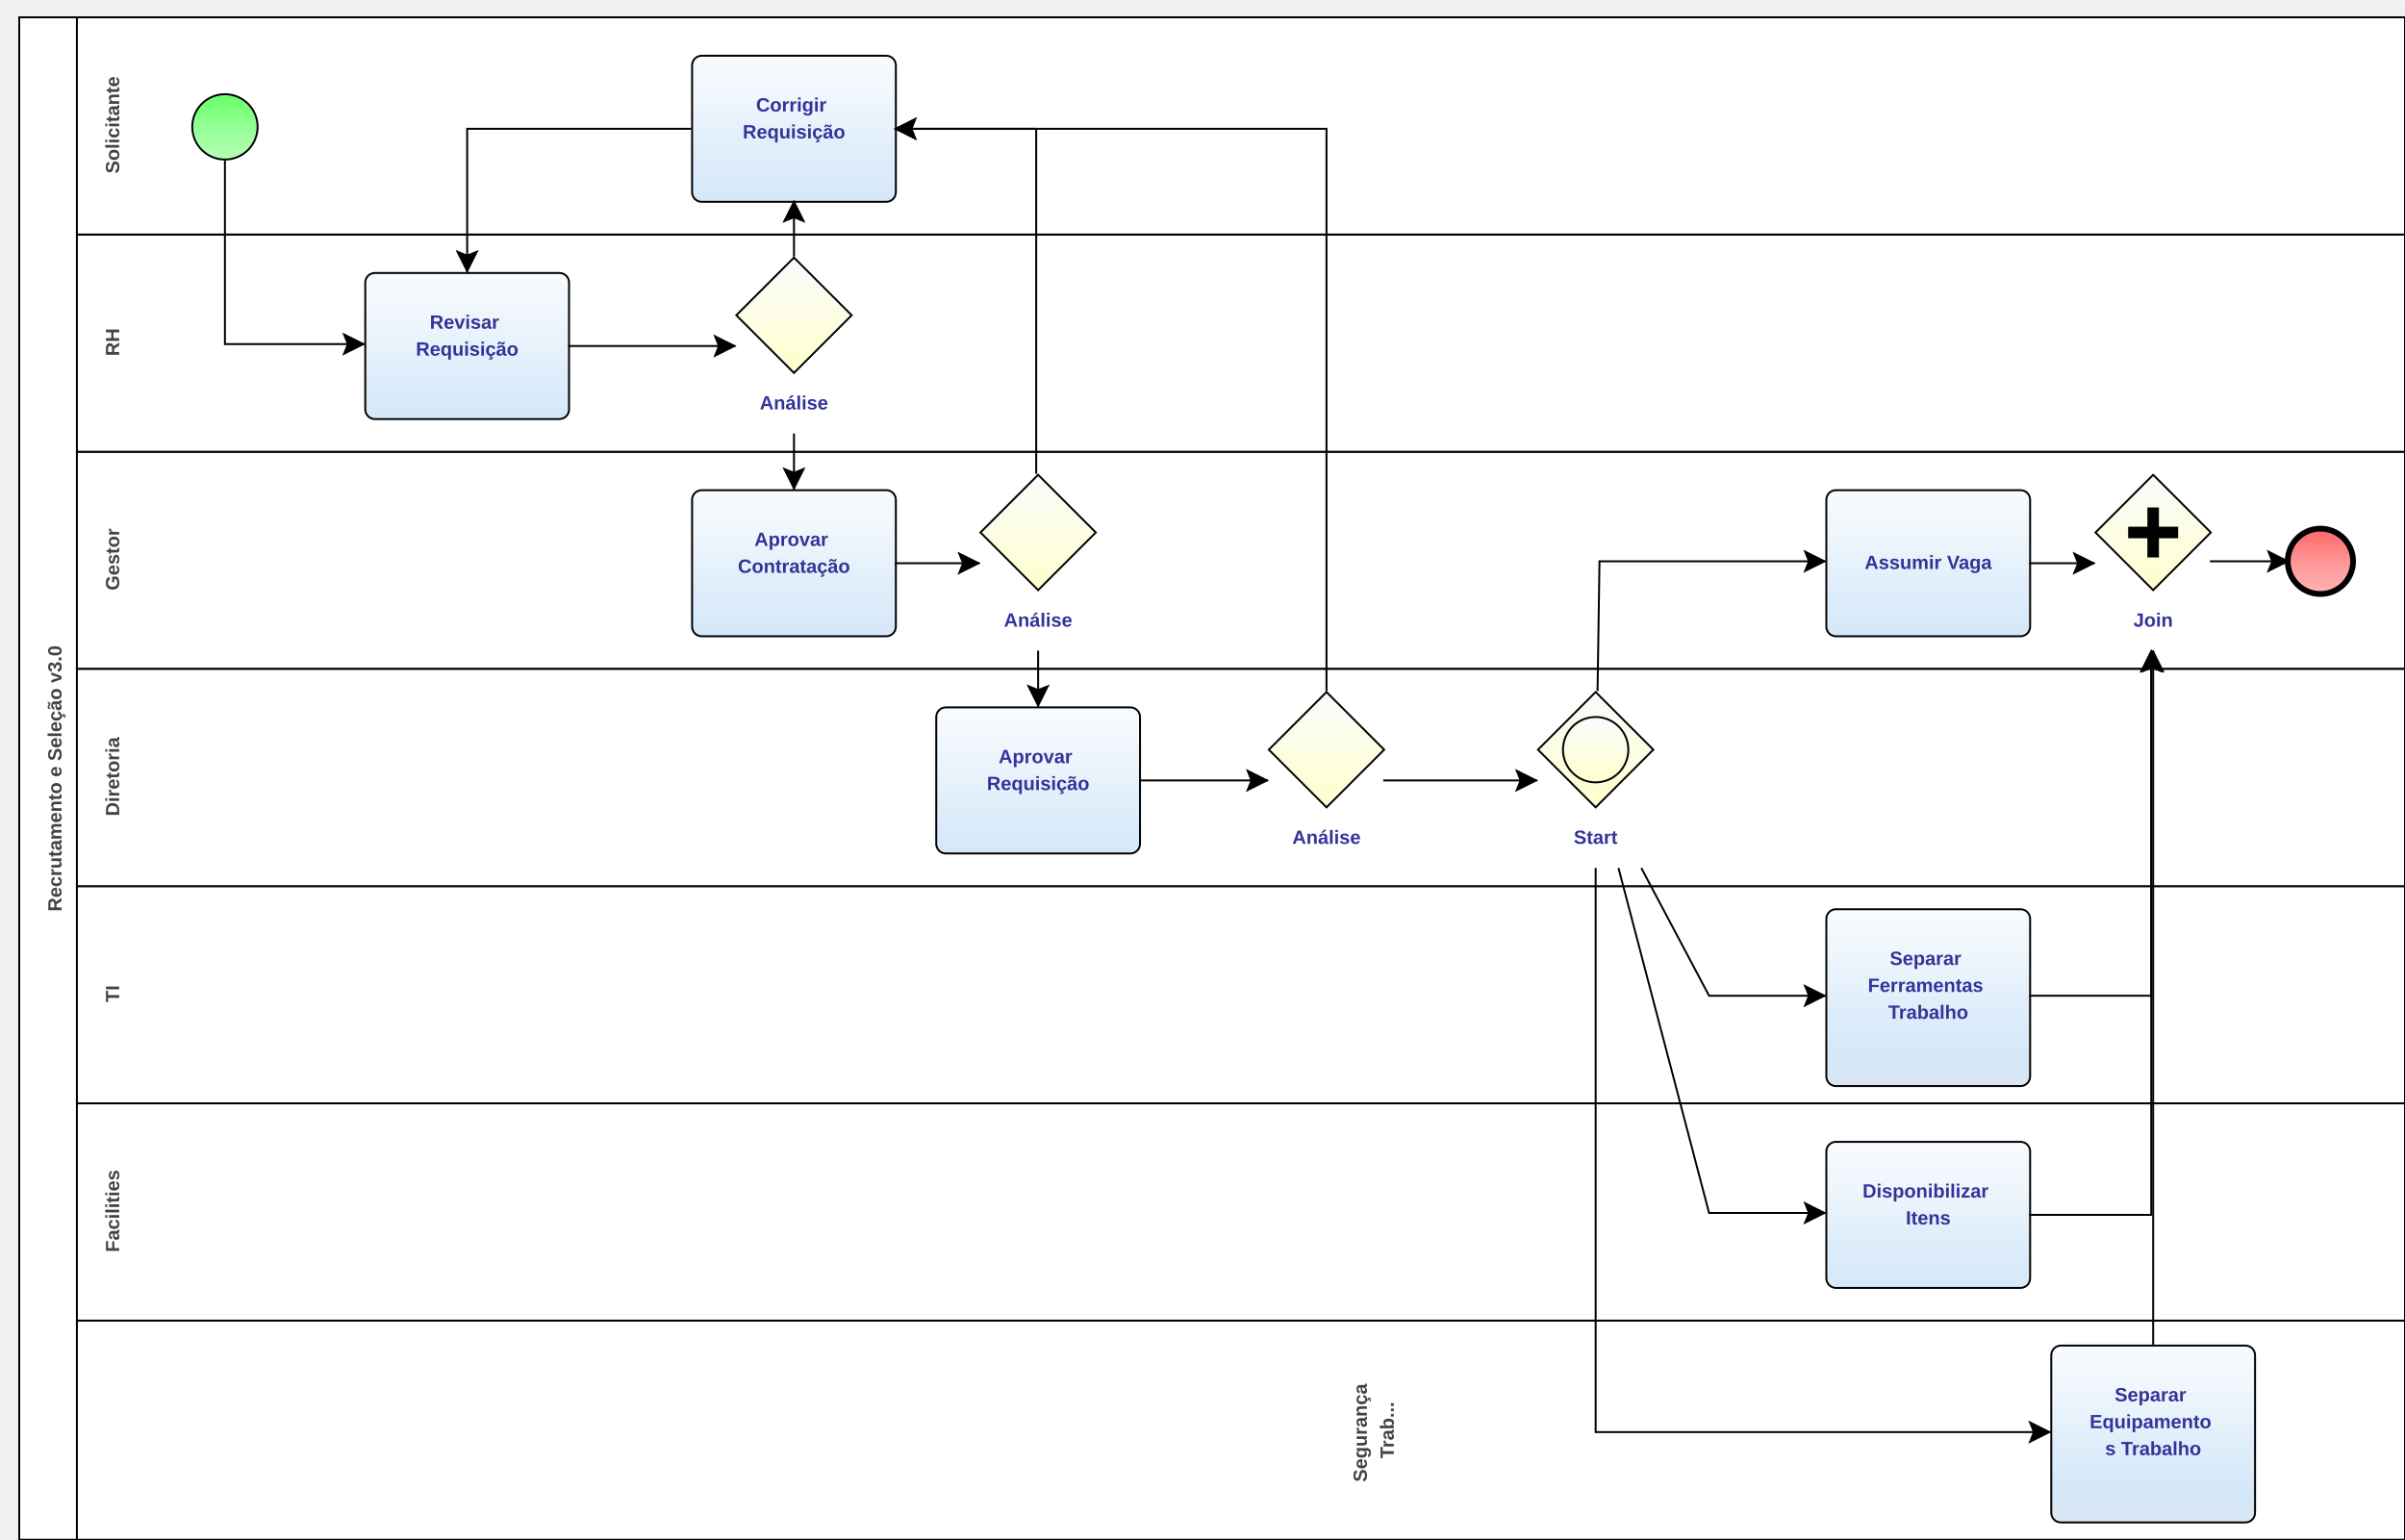
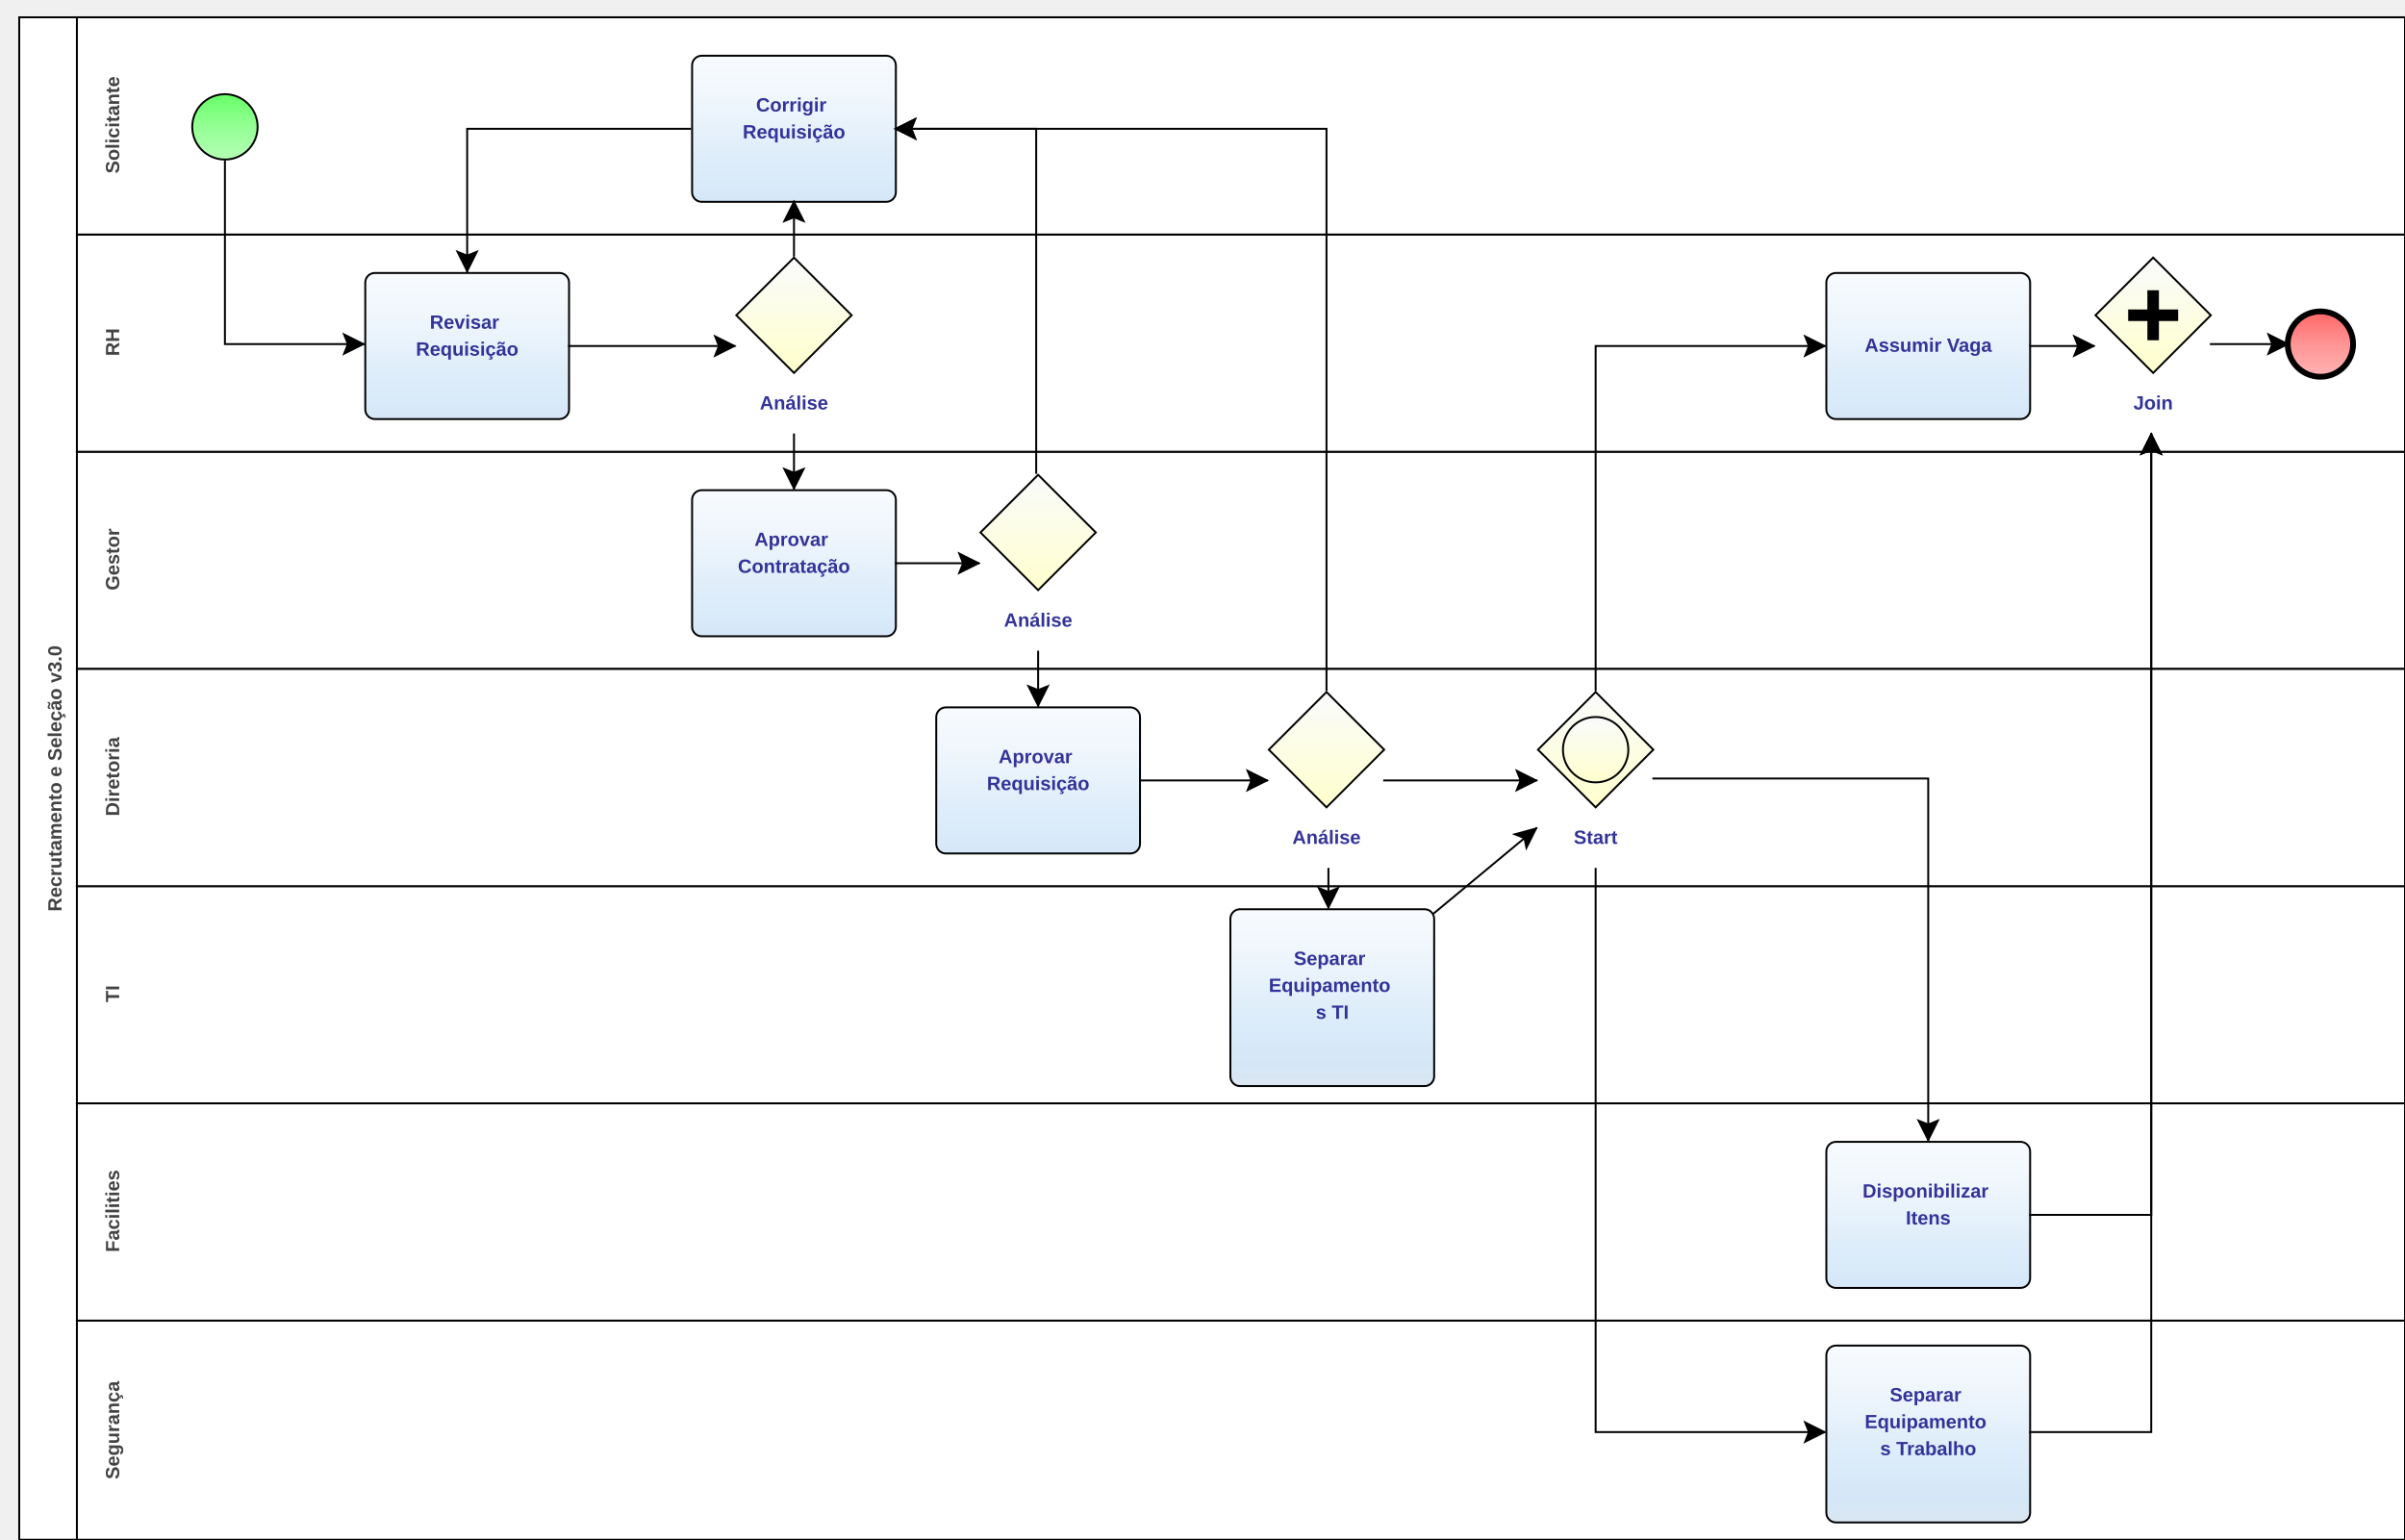
<svg xmlns="http://www.w3.org/2000/svg" xmlns:xlink="http://www.w3.org/1999/xlink" style="stroke-dasharray:none; shape-rendering:auto; font-family:'Arial'; text-rendering:auto; fill-opacity:1; color-interpolation:auto; color-rendering:auto; font-size:12; fill:black; stroke:black; image-rendering:auto; stroke-miterlimit:10; stroke-linecap:square; stroke-linejoin:miter; font-style:normal; stroke-width:1; stroke-dashoffset:0; font-weight:normal; stroke-opacity:1;" contentScriptType="text/ecmascript" preserveAspectRatio="xMidYMid meet" zoomAndPan="magnify" version="1.0" contentStyleType="text/css" xml:xlink="http://www.w3.org/1999/xlink" width="1251" height="801">
  <rect x="10" y="9" width="1241" height="792" ry="0" rx="0" style="stroke:#000000; fill:#FFFFFF" />
  <rect x="40" y="235" width="1211" height="113" ry="0" rx="0" style="stroke:#000000; fill:#FFFFFF" />
  <g componentSequence="8">
    <text x="-291" y="48" transform="rotate(270)" text-anchor="middle" style="font-weight:bold;font-size:10px;stroke:none; fill:#434343">
      <tspan dy="14" x="-291">Gestor</tspan>
    </text>
  </g>
  <rect x="40" y="687" width="1211" height="114" ry="0" rx="0" style="stroke:#000000; fill:#FFFFFF" />
  <g componentSequence="7">
-     <text x="-744" y="697" transform="rotate(270)" text-anchor="middle" style="font-weight:bold;font-size:10px;stroke:none; fill:#434343">
+     <text x="-744" y="48" transform="rotate(270)" text-anchor="middle" style="font-weight:bold;font-size:10px;stroke:none; fill:#434343">
      <tspan dy="14" x="-744">Segurança</tspan>
-       <tspan dy="14" x="-744">Trab...</tspan>
    </text>
  </g>
  <rect x="40" y="461" width="1211" height="113" ry="0" rx="0" style="stroke:#000000; fill:#FFFFFF" />
  <g componentSequence="6">
    <text x="-517" y="48" transform="rotate(270)" text-anchor="middle" style="font-weight:bold;font-size:10px;stroke:none; fill:#434343">
      <tspan dy="14" x="-517">TI</tspan>
    </text>
  </g>
  <rect x="40" y="348" width="1211" height="113" ry="0" rx="0" style="stroke:#000000; fill:#FFFFFF" />
  <g componentSequence="5">
    <text x="-404" y="48" transform="rotate(270)" text-anchor="middle" style="font-weight:bold;font-size:10px;stroke:none; fill:#434343">
      <tspan dy="14" x="-404">Diretoria</tspan>
    </text>
  </g>
  <rect x="40" y="122" width="1211" height="113" ry="0" rx="0" style="stroke:#000000; fill:#FFFFFF" />
  <g componentSequence="4">
    <text x="-178" y="48" transform="rotate(270)" text-anchor="middle" style="font-weight:bold;font-size:10px;stroke:none; fill:#434343">
      <tspan dy="14" x="-178">RH</tspan>
    </text>
  </g>
  <rect x="40" y="574" width="1211" height="113" ry="0" rx="0" style="stroke:#000000; fill:#FFFFFF" />
  <g componentSequence="3">
    <text x="-630" y="48" transform="rotate(270)" text-anchor="middle" style="font-weight:bold;font-size:10px;stroke:none; fill:#434343">
      <tspan dy="14" x="-630">Facilities</tspan>
    </text>
  </g>
  <rect x="40" y="9" width="1211" height="113" ry="0" rx="0" style="stroke:#000000; fill:#FFFFFF" />
  <g componentSequence="2">
    <text x="-65" y="48" transform="rotate(270)" text-anchor="middle" style="font-weight:bold;font-size:10px;stroke:none; fill:#434343">
      <tspan dy="14" x="-65">Solicitante</tspan>
    </text>
  </g>
  <g componentSequence="1">
    <text x="-405" y="18" transform="rotate(270)" text-anchor="middle" style="font-weight:bold;font-size:10px;stroke:none; fill:#434343">
      <tspan dy="14" x="-405">Recrutamento e Seleção v3.0</tspan>
    </text>
  </g>
  <g sequence="1">
-     <ellipse cx="117" cy="66" rx="17" ry="17" stroke-width="1" style="fill:url(#linearGradient66FF6696FF96B6FFB6_1536036122);" stroke="336633" />
+     <ellipse cx="117" cy="66" rx="17" ry="17" stroke-width="1" style="fill:url(#linearGradient66FF6696FF96B6FFB6_1713442101);" stroke="336633" />
  </g>
  <g sequence="2">
-     <rect x="950" y="255" width="106" height="76" ry="5" rx="5" style="fill:url(#linearGradientF8FBFEEDF5FCDEEDFAD4E7F8E2E5E9_1430911003);" stroke="191970" />
+     <rect x="950" y="142" width="106" height="76" ry="5" rx="5" style="fill:url(#linearGradientF8FBFEEDF5FCDEEDFAD4E7F8E2E5E9_1759969153);" stroke="191970" />
  </g>
  <g componentSequence="2">
-     <text x="1003" y="282" text-anchor="middle" style="font-weight:bold;font-size:10px;stroke:none; fill:#333399">
+     <text x="1003" y="169" text-anchor="middle" style="font-weight:bold;font-size:10px;stroke:none; fill:#333399">
      <tspan dy="14" x="1003">Assumir Vaga</tspan>
    </text>
  </g>
  <g sequence="10">
-     <rect x="950" y="473" width="106" height="92" ry="5" rx="5" style="fill:url(#linearGradientF8FBFEEDF5FCDEEDFAD4E7F8E2E5E9_1366713962);" stroke="191970" />
+     <rect x="640" y="473" width="106" height="92" ry="5" rx="5" style="fill:url(#linearGradientF8FBFEEDF5FCDEEDFAD4E7F8E2E5E9_1826186821);" stroke="191970" />
  </g>
  <g componentSequence="10">
-     <text x="1003" y="488" text-anchor="middle" style="font-weight:bold;font-size:10px;stroke:none; fill:#333399">
-       <tspan dy="14" x="1003">Separar</tspan>
-       <tspan dy="14" x="1003">Ferramentas</tspan>
-       <tspan dy="14" x="1003">Trabalho</tspan>
+     <text x="693" y="488" text-anchor="middle" style="font-weight:bold;font-size:10px;stroke:none; fill:#333399">
+       <tspan dy="14" x="693">Separar</tspan>
+       <tspan dy="14" x="693">Equipamento</tspan>
+       <tspan dy="14" x="693">s TI</tspan>
    </text>
  </g>
  <g sequence="12">
-     <polygon points=" 1090 277 1120 247 1150 277 1120 307 1090 277" style="fill:url(#linearGradientFAFBFCFFFFCC_343208480);" stroke="000000" />
-   </g>
-   <path style="fill:none; stroke-width:6; stroke:#000000;" d="M1110.0 277.0 L1130.0 277.0" />
-   <path style="fill:none; stroke-width:6; stroke:#000000;" d="M1120.0 267.0 L1120.0 287.0" />
+     <polygon points=" 1090 164 1120 134 1150 164 1120 194 1090 164" style="fill:url(#linearGradientFAFBFCFFFFCC_702281146);" stroke="000000" />
+   </g>
+   <path style="fill:none; stroke-width:6; stroke:#000000;" d="M1110.0 164.0 L1130.0 164.0" />
+   <path style="fill:none; stroke-width:6; stroke:#000000;" d="M1120.0 154.0 L1120.0 174.0" />
  <g componentSequence="12">
-     <text x="1120" y="312" text-anchor="middle" style="font-weight:bold;font-size:10px;stroke:none; fill:#333399">
+     <text x="1120" y="199" text-anchor="middle" style="font-weight:bold;font-size:10px;stroke:none; fill:#333399">
      <tspan dy="14" x="1120">Join</tspan>
    </text>
  </g>
  <g sequence="35">
-     <ellipse cx="1207" cy="292" rx="17" ry="17" stroke-width="3" style="fill:url(#linearGradientFF6666FF9696FFB6B6_1069144937);" stroke="993333" />
+     <ellipse cx="1207" cy="179" rx="17" ry="17" stroke-width="3" style="fill:url(#linearGradientFF6666FF9696FFB6B6_1207766289);" stroke="993333" />
  </g>
  <g sequence="56">
-     <rect x="950" y="594" width="106" height="76" ry="5" rx="5" style="fill:url(#linearGradientF8FBFEEDF5FCDEEDFAD4E7F8E2E5E9_631924133);" stroke="191970" />
+     <rect x="950" y="594" width="106" height="76" ry="5" rx="5" style="fill:url(#linearGradientF8FBFEEDF5FCDEEDFAD4E7F8E2E5E9_406386840);" stroke="191970" />
  </g>
  <g componentSequence="56">
    <text x="1003" y="609" text-anchor="middle" style="font-weight:bold;font-size:10px;stroke:none; fill:#333399">
      <tspan dy="14" x="1003">Disponibilizar</tspan>
      <tspan dy="14" x="1003">Itens</tspan>
    </text>
  </g>
  <g sequence="61">
-     <polygon points=" 800 390 830 360 860 390 830 420 800 390" style="fill:url(#linearGradientFAFBFCFFFFCC_1200427596);" stroke="000000" />
-   </g>
-   <ellipse cx="830" cy="390" rx="17" ry="17" stroke-width="1" style="fill:url(#linearGradientFAFBFCFFFFCC_1952124271);" stroke="000000" />
+     <polygon points=" 800 390 830 360 860 390 830 420 800 390" style="fill:url(#linearGradientFAFBFCFFFFCC_1072979604);" stroke="000000" />
+   </g>
+   <ellipse cx="830" cy="390" rx="17" ry="17" stroke-width="1" style="fill:url(#linearGradientFAFBFCFFFFCC_1240730357);" stroke="000000" />
  <g componentSequence="61">
    <text x="830" y="425" text-anchor="middle" style="font-weight:bold;font-size:10px;stroke:none; fill:#333399">
      <tspan dy="14" x="830">Start</tspan>
    </text>
  </g>
  <g sequence="68">
-     <rect x="190" y="142" width="106" height="76" ry="5" rx="5" style="fill:url(#linearGradientF8FBFEEDF5FCDEEDFAD4E7F8E2E5E9_88666654);" stroke="191970" />
+     <rect x="190" y="142" width="106" height="76" ry="5" rx="5" style="fill:url(#linearGradientF8FBFEEDF5FCDEEDFAD4E7F8E2E5E9_1716392799);" stroke="191970" />
  </g>
  <g componentSequence="68">
    <text x="243" y="157" text-anchor="middle" style="font-weight:bold;font-size:10px;stroke:none; fill:#333399">
      <tspan dy="14" x="243">Revisar</tspan>
      <tspan dy="14" x="243">Requisição</tspan>
    </text>
  </g>
  <g sequence="69">
-     <polygon points=" 383 164 413 134 443 164 413 194 383 164" style="fill:url(#linearGradientFAFBFCFFFFCC_1941518431);" stroke="000000" />
+     <polygon points=" 383 164 413 134 443 164 413 194 383 164" style="fill:url(#linearGradientFAFBFCFFFFCC_963500854);" stroke="000000" />
  </g>
  <g componentSequence="69">
    <text x="413" y="199" text-anchor="middle" style="font-weight:bold;font-size:10px;stroke:none; fill:#333399">
      <tspan dy="14" x="413">Análise</tspan>
    </text>
  </g>
  <g sequence="71">
-     <rect x="360" y="29" width="106" height="76" ry="5" rx="5" style="fill:url(#linearGradientF8FBFEEDF5FCDEEDFAD4E7F8E2E5E9_1552505622);" stroke="191970" />
+     <rect x="360" y="29" width="106" height="76" ry="5" rx="5" style="fill:url(#linearGradientF8FBFEEDF5FCDEEDFAD4E7F8E2E5E9_619721329);" stroke="191970" />
  </g>
  <g componentSequence="71">
    <text x="413" y="44" text-anchor="middle" style="font-weight:bold;font-size:10px;stroke:none; fill:#333399">
      <tspan dy="14" x="413">Corrigir</tspan>
      <tspan dy="14" x="413">Requisição</tspan>
    </text>
  </g>
  <g sequence="74">
-     <rect x="487" y="368" width="106" height="76" ry="5" rx="5" style="fill:url(#linearGradientF8FBFEEDF5FCDEEDFAD4E7F8E2E5E9_1880429981);" stroke="191970" />
+     <rect x="487" y="368" width="106" height="76" ry="5" rx="5" style="fill:url(#linearGradientF8FBFEEDF5FCDEEDFAD4E7F8E2E5E9_1304049592);" stroke="191970" />
  </g>
  <g componentSequence="74">
    <text x="540" y="383" text-anchor="middle" style="font-weight:bold;font-size:10px;stroke:none; fill:#333399">
      <tspan dy="14" x="540">Aprovar</tspan>
      <tspan dy="14" x="540">Requisição</tspan>
    </text>
  </g>
  <g sequence="82">
-     <polygon points=" 660 390 690 360 720 390 690 420 660 390" style="fill:url(#linearGradientFAFBFCFFFFCC_848286083);" stroke="000000" />
+     <polygon points=" 660 390 690 360 720 390 690 420 660 390" style="fill:url(#linearGradientFAFBFCFFFFCC_1534595515);" stroke="000000" />
  </g>
  <g componentSequence="82">
    <text x="690" y="425" text-anchor="middle" style="font-weight:bold;font-size:10px;stroke:none; fill:#333399">
      <tspan dy="14" x="690">Análise</tspan>
    </text>
  </g>
  <g sequence="91">
-     <rect x="1067" y="700" width="106" height="92" ry="5" rx="5" style="fill:url(#linearGradientF8FBFEEDF5FCDEEDFAD4E7F8E2E5E9_139361357);" stroke="191970" />
+     <rect x="950" y="700" width="106" height="92" ry="5" rx="5" style="fill:url(#linearGradientF8FBFEEDF5FCDEEDFAD4E7F8E2E5E9_203150729);" stroke="191970" />
  </g>
  <g componentSequence="91">
-     <text x="1120" y="715" text-anchor="middle" style="font-weight:bold;font-size:10px;stroke:none; fill:#333399">
-       <tspan dy="14" x="1120">Separar</tspan>
-       <tspan dy="14" x="1120">Equipamento</tspan>
-       <tspan dy="14" x="1120">s Trabalho</tspan>
+     <text x="1003" y="715" text-anchor="middle" style="font-weight:bold;font-size:10px;stroke:none; fill:#333399">
+       <tspan dy="14" x="1003">Separar</tspan>
+       <tspan dy="14" x="1003">Equipamento</tspan>
+       <tspan dy="14" x="1003">s Trabalho</tspan>
    </text>
  </g>
  <g sequence="95">
-     <rect x="360" y="255" width="106" height="76" ry="5" rx="5" style="fill:url(#linearGradientF8FBFEEDF5FCDEEDFAD4E7F8E2E5E9_503957433);" stroke="191970" />
+     <rect x="360" y="255" width="106" height="76" ry="5" rx="5" style="fill:url(#linearGradientF8FBFEEDF5FCDEEDFAD4E7F8E2E5E9_702352833);" stroke="191970" />
  </g>
  <g componentSequence="95">
    <text x="413" y="270" text-anchor="middle" style="font-weight:bold;font-size:10px;stroke:none; fill:#333399">
      <tspan dy="14" x="413">Aprovar</tspan>
      <tspan dy="14" x="413">Contratação</tspan>
    </text>
  </g>
  <g sequence="98">
-     <polygon points=" 510 277 540 247 570 277 540 307 510 277" style="fill:url(#linearGradientFAFBFCFFFFCC_1189642264);" stroke="000000" />
+     <polygon points=" 510 277 540 247 570 277 540 307 510 277" style="fill:url(#linearGradientFAFBFCFFFFCC_902228149);" stroke="000000" />
  </g>
  <g componentSequence="98">
    <text x="540" y="312" text-anchor="middle" style="font-weight:bold;font-size:10px;stroke:none; fill:#333399">
      <tspan dy="14" x="540">Análise</tspan>
    </text>
  </g>
-   <g componentSequence="14">
-     <text x="1129" y="460" style="font-size:10px;font-weight:none;stroke:none; fill:#333399" text-anchor="left" />
-   </g>
  <g componentSequence="58">
-     <text x="1129" y="517" style="font-size:10px;font-weight:none;stroke:none; fill:#333399" text-anchor="left" />
-   </g>
-   <g componentSequence="64">
-     <text x="896" y="512" style="font-size:10px;font-weight:none;stroke:none; fill:#333399" text-anchor="left" />
+     <text x="1129" y="461" style="font-size:10px;font-weight:none;stroke:none; fill:#333399" text-anchor="left" />
  </g>
  <g componentSequence="65">
-     <text x="883" y="571" style="font-size:10px;font-weight:none;stroke:none; fill:#333399" text-anchor="left" />
+     <text x="1013" y="428" style="font-size:10px;font-weight:none;stroke:none; fill:#333399" text-anchor="left" />
  </g>
  <g componentSequence="70">
    <text x="349" y="180" style="font-size:10px;font-weight:none;stroke:none; fill:#333399" text-anchor="left" />
  </g>
  <g componentSequence="83">
    <text x="636" y="406" style="font-size:10px;font-weight:none;stroke:none; fill:#333399" text-anchor="left" />
  </g>
  <g componentSequence="85">
    <text x="700" y="101" style="font-size:10px;font-weight:none;stroke:none; fill:#333399" text-anchor="left" />
  </g>
  <g componentSequence="86">
    <text x="770" y="406" style="font-size:10px;font-weight:none;stroke:none; fill:#333399" text-anchor="left" />
  </g>
  <g componentSequence="87">
-     <text x="867" y="292" style="font-size:10px;font-weight:none;stroke:none; fill:#333399" text-anchor="left" />
+     <text x="840" y="210" style="font-size:10px;font-weight:none;stroke:none; fill:#333399" text-anchor="left" />
  </g>
  <g componentSequence="88">
-     <text x="1180" y="292" style="font-size:10px;font-weight:none;stroke:none; fill:#333399" text-anchor="left" />
+     <text x="1180" y="179" style="font-size:10px;font-weight:none;stroke:none; fill:#333399" text-anchor="left" />
  </g>
  <g componentSequence="89">
-     <text x="1083" y="293" style="font-size:10px;font-weight:none;stroke:none; fill:#333399" text-anchor="left" />
+     <text x="1083" y="180" style="font-size:10px;font-weight:none;stroke:none; fill:#333399" text-anchor="left" />
  </g>
  <g componentSequence="92">
-     <text x="840" y="717" style="font-size:10px;font-weight:none;stroke:none; fill:#333399" text-anchor="left" />
+     <text x="840" y="658" style="font-size:10px;font-weight:none;stroke:none; fill:#333399" text-anchor="left" />
  </g>
  <g componentSequence="93">
-     <text x="1130" y="519" style="font-size:10px;font-weight:none;stroke:none; fill:#333399" text-anchor="left" />
+     <text x="1129" y="517" style="font-size:10px;font-weight:none;stroke:none; fill:#333399" text-anchor="left" />
  </g>
  <g componentSequence="99">
    <text x="498" y="293" style="font-size:10px;font-weight:none;stroke:none; fill:#333399" text-anchor="left" />
  </g>
  <g componentSequence="100">
    <text x="127" y="168" style="font-size:10px;font-weight:none;stroke:none; fill:#333399" text-anchor="left" />
  </g>
  <g componentSequence="101">
    <text x="423" y="119" style="font-size:10px;font-weight:none;stroke:none; fill:#333399" text-anchor="left" />
  </g>
  <g componentSequence="102">
    <text x="274" y="67" style="font-size:10px;font-weight:none;stroke:none; fill:#333399" text-anchor="left" />
  </g>
  <g componentSequence="103">
    <text x="423" y="240" style="font-size:10px;font-weight:none;stroke:none; fill:#333399" text-anchor="left" />
  </g>
  <g componentSequence="104">
    <text x="550" y="353" style="font-size:10px;font-weight:none;stroke:none; fill:#333399" text-anchor="left" />
  </g>
  <g componentSequence="105">
    <text x="549" y="120" style="font-size:10px;font-weight:none;stroke:none; fill:#333399" text-anchor="left" />
  </g>
+   <g componentSequence="106">
+     <text x="701" y="462" style="font-size:10px;font-weight:none;stroke:none; fill:#333399" text-anchor="left" />
+   </g>
+   <g componentSequence="107">
+     <text x="783" y="453" style="font-size:10px;font-weight:none;stroke:none; fill:#333399" text-anchor="left" />
+   </g>
  <path style="fill:none; stroke:#000000;stroke-width:1" d="M117.0 84.0 L117.0 179.0 L189.0 179.0" />
  <polygon style="fill:#000000; stroke:#000000;" points=" 179 174 189 179 179 184 181 179" />
-   <path style="fill:none; stroke:#000000;stroke-width:1" d="M1056.0 293.0 L1089.0 293.0" />
-   <polygon style="fill:#000000; stroke:#000000;" points=" 1079 288 1089 293 1079 298 1081 293" />
-   <path style="fill:none; stroke:#000000;stroke-width:1" d="M831.0 359.0 L832.0 292.0 L949.0 292.0" />
-   <polygon style="fill:#000000; stroke:#000000;" points=" 939 287 949 292 939 297 941 292" />
-   <path style="fill:none; stroke:#000000;stroke-width:1" d="M1056.0 518.0 L1119.0 518.0 L1119.0 339.0" />
-   <polygon style="fill:#000000; stroke:#000000;" points=" 1114 349 1119 339 1124 349 1119 347" />
-   <path style="fill:none; stroke:#000000;stroke-width:1" d="M854.0 452.0 L889.0 518.0 L949.0 518.0" />
-   <polygon style="fill:#000000; stroke:#000000;" points=" 939 513 949 518 939 523 941 518" />
-   <path style="fill:none; stroke:#000000;stroke-width:1" d="M1150.0 292.0 L1190.0 292.0" />
-   <polygon style="fill:#000000; stroke:#000000;" points=" 1180 287 1190 292 1180 297 1182 292" />
-   <path style="fill:none; stroke:#000000;stroke-width:1" d="M1056.0 632.0 L1119.0 632.0 L1119.0 339.0" />
-   <polygon style="fill:#000000; stroke:#000000;" points=" 1114 349 1119 339 1124 349 1119 347" />
-   <path style="fill:none; stroke:#000000;stroke-width:1" d="M1120.0 699.0 L1120.0 339.0" />
-   <polygon style="fill:#000000; stroke:#000000;" points=" 1115 349 1120 339 1125 349 1120 347" />
-   <path style="fill:none; stroke:#000000;stroke-width:1" d="M842.0 452.0 L889.0 631.0 L949.0 631.0" />
-   <polygon style="fill:#000000; stroke:#000000;" points=" 939 626 949 631 939 636 941 631" />
-   <path style="fill:none; stroke:#000000;stroke-width:1" d="M830.0 452.0 L830.0 745.0 L1066.0 745.0" />
-   <polygon style="fill:#000000; stroke:#000000;" points=" 1056 740 1066 745 1056 750 1058 745" />
+   <path style="fill:none; stroke:#000000;stroke-width:1" d="M1056.0 180.0 L1089.0 180.0" />
+   <polygon style="fill:#000000; stroke:#000000;" points=" 1079 175 1089 180 1079 185 1081 180" />
+   <path style="fill:none; stroke:#000000;stroke-width:1" d="M830.0 359.0 L830.0 180.0 L949.0 180.0" />
+   <polygon style="fill:#000000; stroke:#000000;" points=" 939 175 949 180 939 185 941 180" />
+   <path style="fill:none; stroke:#000000;stroke-width:1" d="M1150.0 179.0 L1190.0 179.0" />
+   <polygon style="fill:#000000; stroke:#000000;" points=" 1180 174 1190 179 1180 184 1182 179" />
+   <path style="fill:none; stroke:#000000;stroke-width:1" d="M1056.0 632.0 L1119.0 632.0 L1119.0 226.0" />
+   <polygon style="fill:#000000; stroke:#000000;" points=" 1114 236 1119 226 1124 236 1119 234" />
+   <path style="fill:none; stroke:#000000;stroke-width:1" d="M1056.0 745.0 L1119.0 745.0 L1119.0 226.0" />
+   <polygon style="fill:#000000; stroke:#000000;" points=" 1114 236 1119 226 1124 236 1119 234" />
+   <path style="fill:none; stroke:#000000;stroke-width:1" d="M860.0 405.0 L1003.0 405.0 L1003.0 593.0" />
+   <polygon style="fill:#000000; stroke:#000000;" points=" 1008 583 1003 593 998 583 1003 585" />
+   <path style="fill:none; stroke:#000000;stroke-width:1" d="M830.0 452.0 L830.0 745.0 L949.0 745.0" />
+   <polygon style="fill:#000000; stroke:#000000;" points=" 939 740 949 745 939 750 941 745" />
  <path style="fill:none; stroke:#000000;stroke-width:1" d="M720.0 406.0 L799.0 406.0" />
  <polygon style="fill:#000000; stroke:#000000;" points=" 789 401 799 406 789 411 791 406" />
  <path style="fill:none; stroke:#000000;stroke-width:1" d="M296.0 180.0 L382.0 180.0" />
  <polygon style="fill:#000000; stroke:#000000;" points=" 372 175 382 180 372 185 374 180" />
  <path style="fill:none; stroke:#000000;stroke-width:1" d="M359.0 67.0 L243.0 67.0 L243.0 141.0" />
  <polygon style="fill:#000000; stroke:#000000;" points=" 248 131 243 141 238 131 243 133" />
  <path style="fill:none; stroke:#000000;stroke-width:1" d="M413.0 133.0 L413.0 105.0" />
  <polygon style="fill:#000000; stroke:#000000;" points=" 408 115 413 105 418 115 413 113" />
  <path style="fill:none; stroke:#000000;stroke-width:1" d="M413.0 226.0 L413.0 254.0" />
  <polygon style="fill:#000000; stroke:#000000;" points=" 418 244 413 254 408 244 413 246" />
  <path style="fill:none; stroke:#000000;stroke-width:1" d="M690.0 359.0 L690.0 67.0 L466.0 67.0" />
  <polygon style="fill:#000000; stroke:#000000;" points=" 476 72 466 67 476 62 474 67" />
  <path style="fill:none; stroke:#000000;stroke-width:1" d="M539.0 246.0 L539.0 67.0 L466.0 67.0" />
  <polygon style="fill:#000000; stroke:#000000;" points=" 476 72 466 67 476 62 474 67" />
  <path style="fill:none; stroke:#000000;stroke-width:1" d="M593.0 406.0 L659.0 406.0" />
  <polygon style="fill:#000000; stroke:#000000;" points=" 649 401 659 406 649 411 651 406" />
  <path style="fill:none; stroke:#000000;stroke-width:1" d="M540.0 339.0 L540.0 367.0" />
  <polygon style="fill:#000000; stroke:#000000;" points=" 545 357 540 367 535 357 540 359" />
  <path style="fill:none; stroke:#000000;stroke-width:1" d="M466.0 293.0 L509.0 293.0" />
  <polygon style="fill:#000000; stroke:#000000;" points=" 499 288 509 293 499 298 501 293" />
+   <path style="fill:none; stroke:#000000;stroke-width:1" d="M691.0 452.0 L691.0 472.0" />
+   <polygon style="fill:#000000; stroke:#000000;" points=" 696 462 691 472 686 462 691 464" />
+   <path style="fill:none; stroke:#000000;stroke-width:1" d="M746.0 475.0 L799.0 431.0" />
+   <polygon style="fill:#000000; stroke:#000000;" points=" 788 434 799 431 794 441 793 436" />
  <defs>
-     <linearGradient xlink:href="#linearGradient66FF6696FF96B6FFB6" id="linearGradient66FF6696FF96B6FFB6_1536036122" x1="0" y1="49.0" x2="0" y2="84.0" gradientUnits="userSpaceOnUse" xlink:type="simple" xlink:actuate="onLoad" xlink:show="other" />
+     <linearGradient xlink:href="#linearGradient66FF6696FF96B6FFB6" id="linearGradient66FF6696FF96B6FFB6_1713442101" x1="0" y1="49.0" x2="0" y2="84.0" gradientUnits="userSpaceOnUse" xlink:type="simple" xlink:actuate="onLoad" xlink:show="other" />
    <linearGradient id="linearGradient66FF6696FF96B6FFB6">
      <stop style="stop-color:#66FF66;stop-opacity:1;" offset="0.0" id="stop66FF66" />
      <stop style="stop-color:#96FF96;stop-opacity:1;" offset="0.5" id="stop96FF96" />
      <stop style="stop-color:#B6FFB6;stop-opacity:1;" offset="1.0" id="stopB6FFB6" />
    </linearGradient>
-     <linearGradient xlink:href="#linearGradientF8FBFEEDF5FCDEEDFAD4E7F8E2E5E9" id="linearGradientF8FBFEEDF5FCDEEDFAD4E7F8E2E5E9_1430911003" x1="0" y1="255.0" x2="0" y2="361.0" gradientUnits="userSpaceOnUse" xlink:type="simple" xlink:actuate="onLoad" xlink:show="other" />
+     <linearGradient xlink:href="#linearGradientF8FBFEEDF5FCDEEDFAD4E7F8E2E5E9" id="linearGradientF8FBFEEDF5FCDEEDFAD4E7F8E2E5E9_1759969153" x1="0" y1="142.0" x2="0" y2="248.0" gradientUnits="userSpaceOnUse" xlink:type="simple" xlink:actuate="onLoad" xlink:show="other" />
    <linearGradient id="linearGradientF8FBFEEDF5FCDEEDFAD4E7F8E2E5E9">
      <stop style="stop-color:#F8FBFE;stop-opacity:1;" offset="0.0" id="stopF8FBFE" />
      <stop style="stop-color:#EDF5FC;stop-opacity:1;" offset="0.25" id="stopEDF5FC" />
      <stop style="stop-color:#DEEDFA;stop-opacity:1;" offset="0.5" id="stopDEEDFA" />
      <stop style="stop-color:#D4E7F8;stop-opacity:1;" offset="0.75" id="stopD4E7F8" />
      <stop style="stop-color:#E2E5E9;stop-opacity:1;" offset="1.0" id="stopE2E5E9" />
    </linearGradient>
-     <linearGradient xlink:href="#linearGradientF8FBFEEDF5FCDEEDFAD4E7F8E2E5E9" id="linearGradientF8FBFEEDF5FCDEEDFAD4E7F8E2E5E9_1366713962" x1="0" y1="473.0" x2="0" y2="579.0" gradientUnits="userSpaceOnUse" xlink:type="simple" xlink:actuate="onLoad" xlink:show="other" />
-     <linearGradient xlink:href="#linearGradientFAFBFCFFFFCC" id="linearGradientFAFBFCFFFFCC_343208480" x1="0" y1="247.0" x2="0" y2="307.0" gradientUnits="userSpaceOnUse" xlink:type="simple" xlink:actuate="onLoad" xlink:show="other" />
+     <linearGradient xlink:href="#linearGradientF8FBFEEDF5FCDEEDFAD4E7F8E2E5E9" id="linearGradientF8FBFEEDF5FCDEEDFAD4E7F8E2E5E9_1826186821" x1="0" y1="473.0" x2="0" y2="579.0" gradientUnits="userSpaceOnUse" xlink:type="simple" xlink:actuate="onLoad" xlink:show="other" />
+     <linearGradient xlink:href="#linearGradientFAFBFCFFFFCC" id="linearGradientFAFBFCFFFFCC_702281146" x1="0" y1="134.0" x2="0" y2="194.0" gradientUnits="userSpaceOnUse" xlink:type="simple" xlink:actuate="onLoad" xlink:show="other" />
    <linearGradient id="linearGradientFAFBFCFFFFCC">
      <stop style="stop-color:#FAFBFC;stop-opacity:1;" offset="0.0" id="stopFAFBFC" />
      <stop style="stop-color:#FFFFCC;stop-opacity:1;" offset="1.0" id="stopFFFFCC" />
    </linearGradient>
-     <linearGradient xlink:href="#linearGradientFF6666FF9696FFB6B6" id="linearGradientFF6666FF9696FFB6B6_1069144937" x1="0" y1="275.0" x2="0" y2="310.0" gradientUnits="userSpaceOnUse" xlink:type="simple" xlink:actuate="onLoad" xlink:show="other" />
+     <linearGradient xlink:href="#linearGradientFF6666FF9696FFB6B6" id="linearGradientFF6666FF9696FFB6B6_1207766289" x1="0" y1="162.0" x2="0" y2="197.0" gradientUnits="userSpaceOnUse" xlink:type="simple" xlink:actuate="onLoad" xlink:show="other" />
    <linearGradient id="linearGradientFF6666FF9696FFB6B6">
      <stop style="stop-color:#FF6666;stop-opacity:1;" offset="0.0" id="stopFF6666" />
      <stop style="stop-color:#FF9696;stop-opacity:1;" offset="0.5" id="stopFF9696" />
      <stop style="stop-color:#FFB6B6;stop-opacity:1;" offset="1.0" id="stopFFB6B6" />
    </linearGradient>
-     <linearGradient xlink:href="#linearGradientF8FBFEEDF5FCDEEDFAD4E7F8E2E5E9" id="linearGradientF8FBFEEDF5FCDEEDFAD4E7F8E2E5E9_631924133" x1="0" y1="594.0" x2="0" y2="700.0" gradientUnits="userSpaceOnUse" xlink:type="simple" xlink:actuate="onLoad" xlink:show="other" />
-     <linearGradient xlink:href="#linearGradientFAFBFCFFFFCC" id="linearGradientFAFBFCFFFFCC_1200427596" x1="0" y1="360.0" x2="0" y2="420.0" gradientUnits="userSpaceOnUse" xlink:type="simple" xlink:actuate="onLoad" xlink:show="other" />
-     <linearGradient xlink:href="#linearGradientFAFBFCFFFFCC" id="linearGradientFAFBFCFFFFCC_1952124271" x1="0" y1="373.0" x2="0" y2="408.0" gradientUnits="userSpaceOnUse" xlink:type="simple" xlink:actuate="onLoad" xlink:show="other" />
-     <linearGradient xlink:href="#linearGradientF8FBFEEDF5FCDEEDFAD4E7F8E2E5E9" id="linearGradientF8FBFEEDF5FCDEEDFAD4E7F8E2E5E9_88666654" x1="0" y1="142.0" x2="0" y2="248.0" gradientUnits="userSpaceOnUse" xlink:type="simple" xlink:actuate="onLoad" xlink:show="other" />
-     <linearGradient xlink:href="#linearGradientFAFBFCFFFFCC" id="linearGradientFAFBFCFFFFCC_1941518431" x1="0" y1="134.0" x2="0" y2="194.0" gradientUnits="userSpaceOnUse" xlink:type="simple" xlink:actuate="onLoad" xlink:show="other" />
-     <linearGradient xlink:href="#linearGradientF8FBFEEDF5FCDEEDFAD4E7F8E2E5E9" id="linearGradientF8FBFEEDF5FCDEEDFAD4E7F8E2E5E9_1552505622" x1="0" y1="29.0" x2="0" y2="135.0" gradientUnits="userSpaceOnUse" xlink:type="simple" xlink:actuate="onLoad" xlink:show="other" />
-     <linearGradient xlink:href="#linearGradientF8FBFEEDF5FCDEEDFAD4E7F8E2E5E9" id="linearGradientF8FBFEEDF5FCDEEDFAD4E7F8E2E5E9_1880429981" x1="0" y1="368.0" x2="0" y2="474.0" gradientUnits="userSpaceOnUse" xlink:type="simple" xlink:actuate="onLoad" xlink:show="other" />
-     <linearGradient xlink:href="#linearGradientFAFBFCFFFFCC" id="linearGradientFAFBFCFFFFCC_848286083" x1="0" y1="360.0" x2="0" y2="420.0" gradientUnits="userSpaceOnUse" xlink:type="simple" xlink:actuate="onLoad" xlink:show="other" />
-     <linearGradient xlink:href="#linearGradientF8FBFEEDF5FCDEEDFAD4E7F8E2E5E9" id="linearGradientF8FBFEEDF5FCDEEDFAD4E7F8E2E5E9_139361357" x1="0" y1="700.0" x2="0" y2="806.0" gradientUnits="userSpaceOnUse" xlink:type="simple" xlink:actuate="onLoad" xlink:show="other" />
-     <linearGradient xlink:href="#linearGradientF8FBFEEDF5FCDEEDFAD4E7F8E2E5E9" id="linearGradientF8FBFEEDF5FCDEEDFAD4E7F8E2E5E9_503957433" x1="0" y1="255.0" x2="0" y2="361.0" gradientUnits="userSpaceOnUse" xlink:type="simple" xlink:actuate="onLoad" xlink:show="other" />
-     <linearGradient xlink:href="#linearGradientFAFBFCFFFFCC" id="linearGradientFAFBFCFFFFCC_1189642264" x1="0" y1="247.0" x2="0" y2="307.0" gradientUnits="userSpaceOnUse" xlink:type="simple" xlink:actuate="onLoad" xlink:show="other" />
+     <linearGradient xlink:href="#linearGradientF8FBFEEDF5FCDEEDFAD4E7F8E2E5E9" id="linearGradientF8FBFEEDF5FCDEEDFAD4E7F8E2E5E9_406386840" x1="0" y1="594.0" x2="0" y2="700.0" gradientUnits="userSpaceOnUse" xlink:type="simple" xlink:actuate="onLoad" xlink:show="other" />
+     <linearGradient xlink:href="#linearGradientFAFBFCFFFFCC" id="linearGradientFAFBFCFFFFCC_1072979604" x1="0" y1="360.0" x2="0" y2="420.0" gradientUnits="userSpaceOnUse" xlink:type="simple" xlink:actuate="onLoad" xlink:show="other" />
+     <linearGradient xlink:href="#linearGradientFAFBFCFFFFCC" id="linearGradientFAFBFCFFFFCC_1240730357" x1="0" y1="373.0" x2="0" y2="408.0" gradientUnits="userSpaceOnUse" xlink:type="simple" xlink:actuate="onLoad" xlink:show="other" />
+     <linearGradient xlink:href="#linearGradientF8FBFEEDF5FCDEEDFAD4E7F8E2E5E9" id="linearGradientF8FBFEEDF5FCDEEDFAD4E7F8E2E5E9_1716392799" x1="0" y1="142.0" x2="0" y2="248.0" gradientUnits="userSpaceOnUse" xlink:type="simple" xlink:actuate="onLoad" xlink:show="other" />
+     <linearGradient xlink:href="#linearGradientFAFBFCFFFFCC" id="linearGradientFAFBFCFFFFCC_963500854" x1="0" y1="134.0" x2="0" y2="194.0" gradientUnits="userSpaceOnUse" xlink:type="simple" xlink:actuate="onLoad" xlink:show="other" />
+     <linearGradient xlink:href="#linearGradientF8FBFEEDF5FCDEEDFAD4E7F8E2E5E9" id="linearGradientF8FBFEEDF5FCDEEDFAD4E7F8E2E5E9_619721329" x1="0" y1="29.0" x2="0" y2="135.0" gradientUnits="userSpaceOnUse" xlink:type="simple" xlink:actuate="onLoad" xlink:show="other" />
+     <linearGradient xlink:href="#linearGradientF8FBFEEDF5FCDEEDFAD4E7F8E2E5E9" id="linearGradientF8FBFEEDF5FCDEEDFAD4E7F8E2E5E9_1304049592" x1="0" y1="368.0" x2="0" y2="474.0" gradientUnits="userSpaceOnUse" xlink:type="simple" xlink:actuate="onLoad" xlink:show="other" />
+     <linearGradient xlink:href="#linearGradientFAFBFCFFFFCC" id="linearGradientFAFBFCFFFFCC_1534595515" x1="0" y1="360.0" x2="0" y2="420.0" gradientUnits="userSpaceOnUse" xlink:type="simple" xlink:actuate="onLoad" xlink:show="other" />
+     <linearGradient xlink:href="#linearGradientF8FBFEEDF5FCDEEDFAD4E7F8E2E5E9" id="linearGradientF8FBFEEDF5FCDEEDFAD4E7F8E2E5E9_203150729" x1="0" y1="700.0" x2="0" y2="806.0" gradientUnits="userSpaceOnUse" xlink:type="simple" xlink:actuate="onLoad" xlink:show="other" />
+     <linearGradient xlink:href="#linearGradientF8FBFEEDF5FCDEEDFAD4E7F8E2E5E9" id="linearGradientF8FBFEEDF5FCDEEDFAD4E7F8E2E5E9_702352833" x1="0" y1="255.0" x2="0" y2="361.0" gradientUnits="userSpaceOnUse" xlink:type="simple" xlink:actuate="onLoad" xlink:show="other" />
+     <linearGradient xlink:href="#linearGradientFAFBFCFFFFCC" id="linearGradientFAFBFCFFFFCC_902228149" x1="0" y1="247.0" x2="0" y2="307.0" gradientUnits="userSpaceOnUse" xlink:type="simple" xlink:actuate="onLoad" xlink:show="other" />
  </defs>
</svg>
